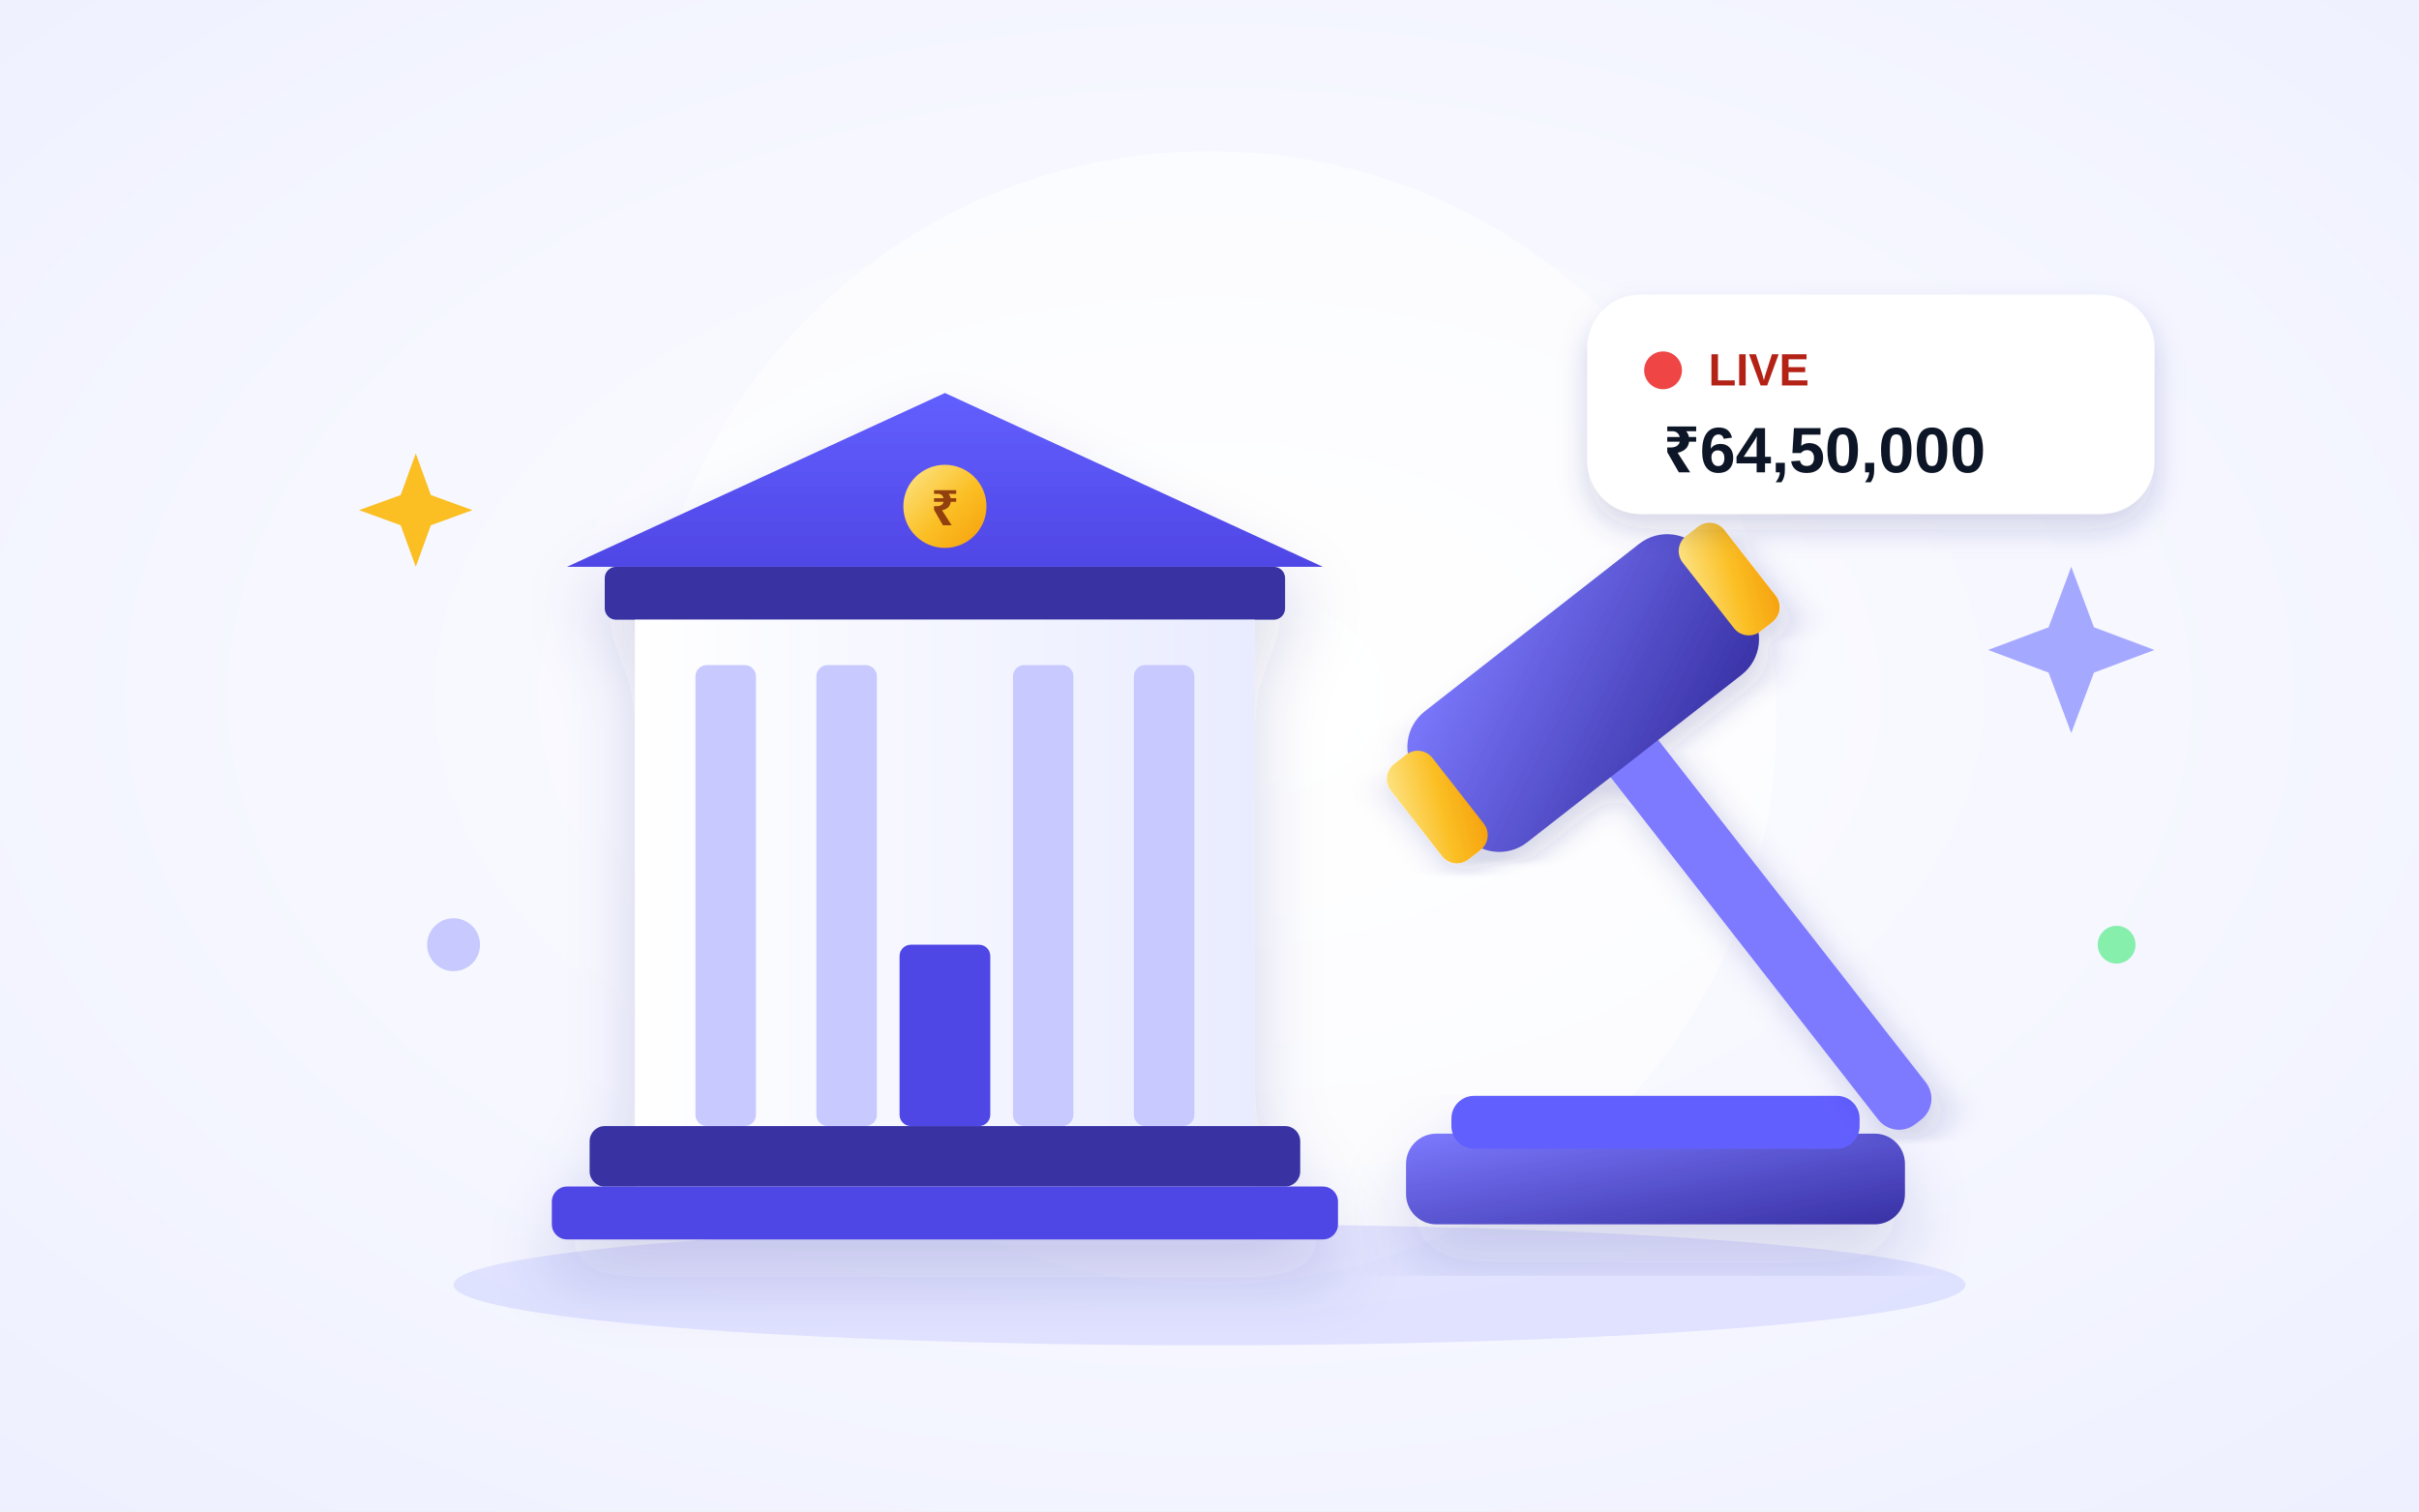
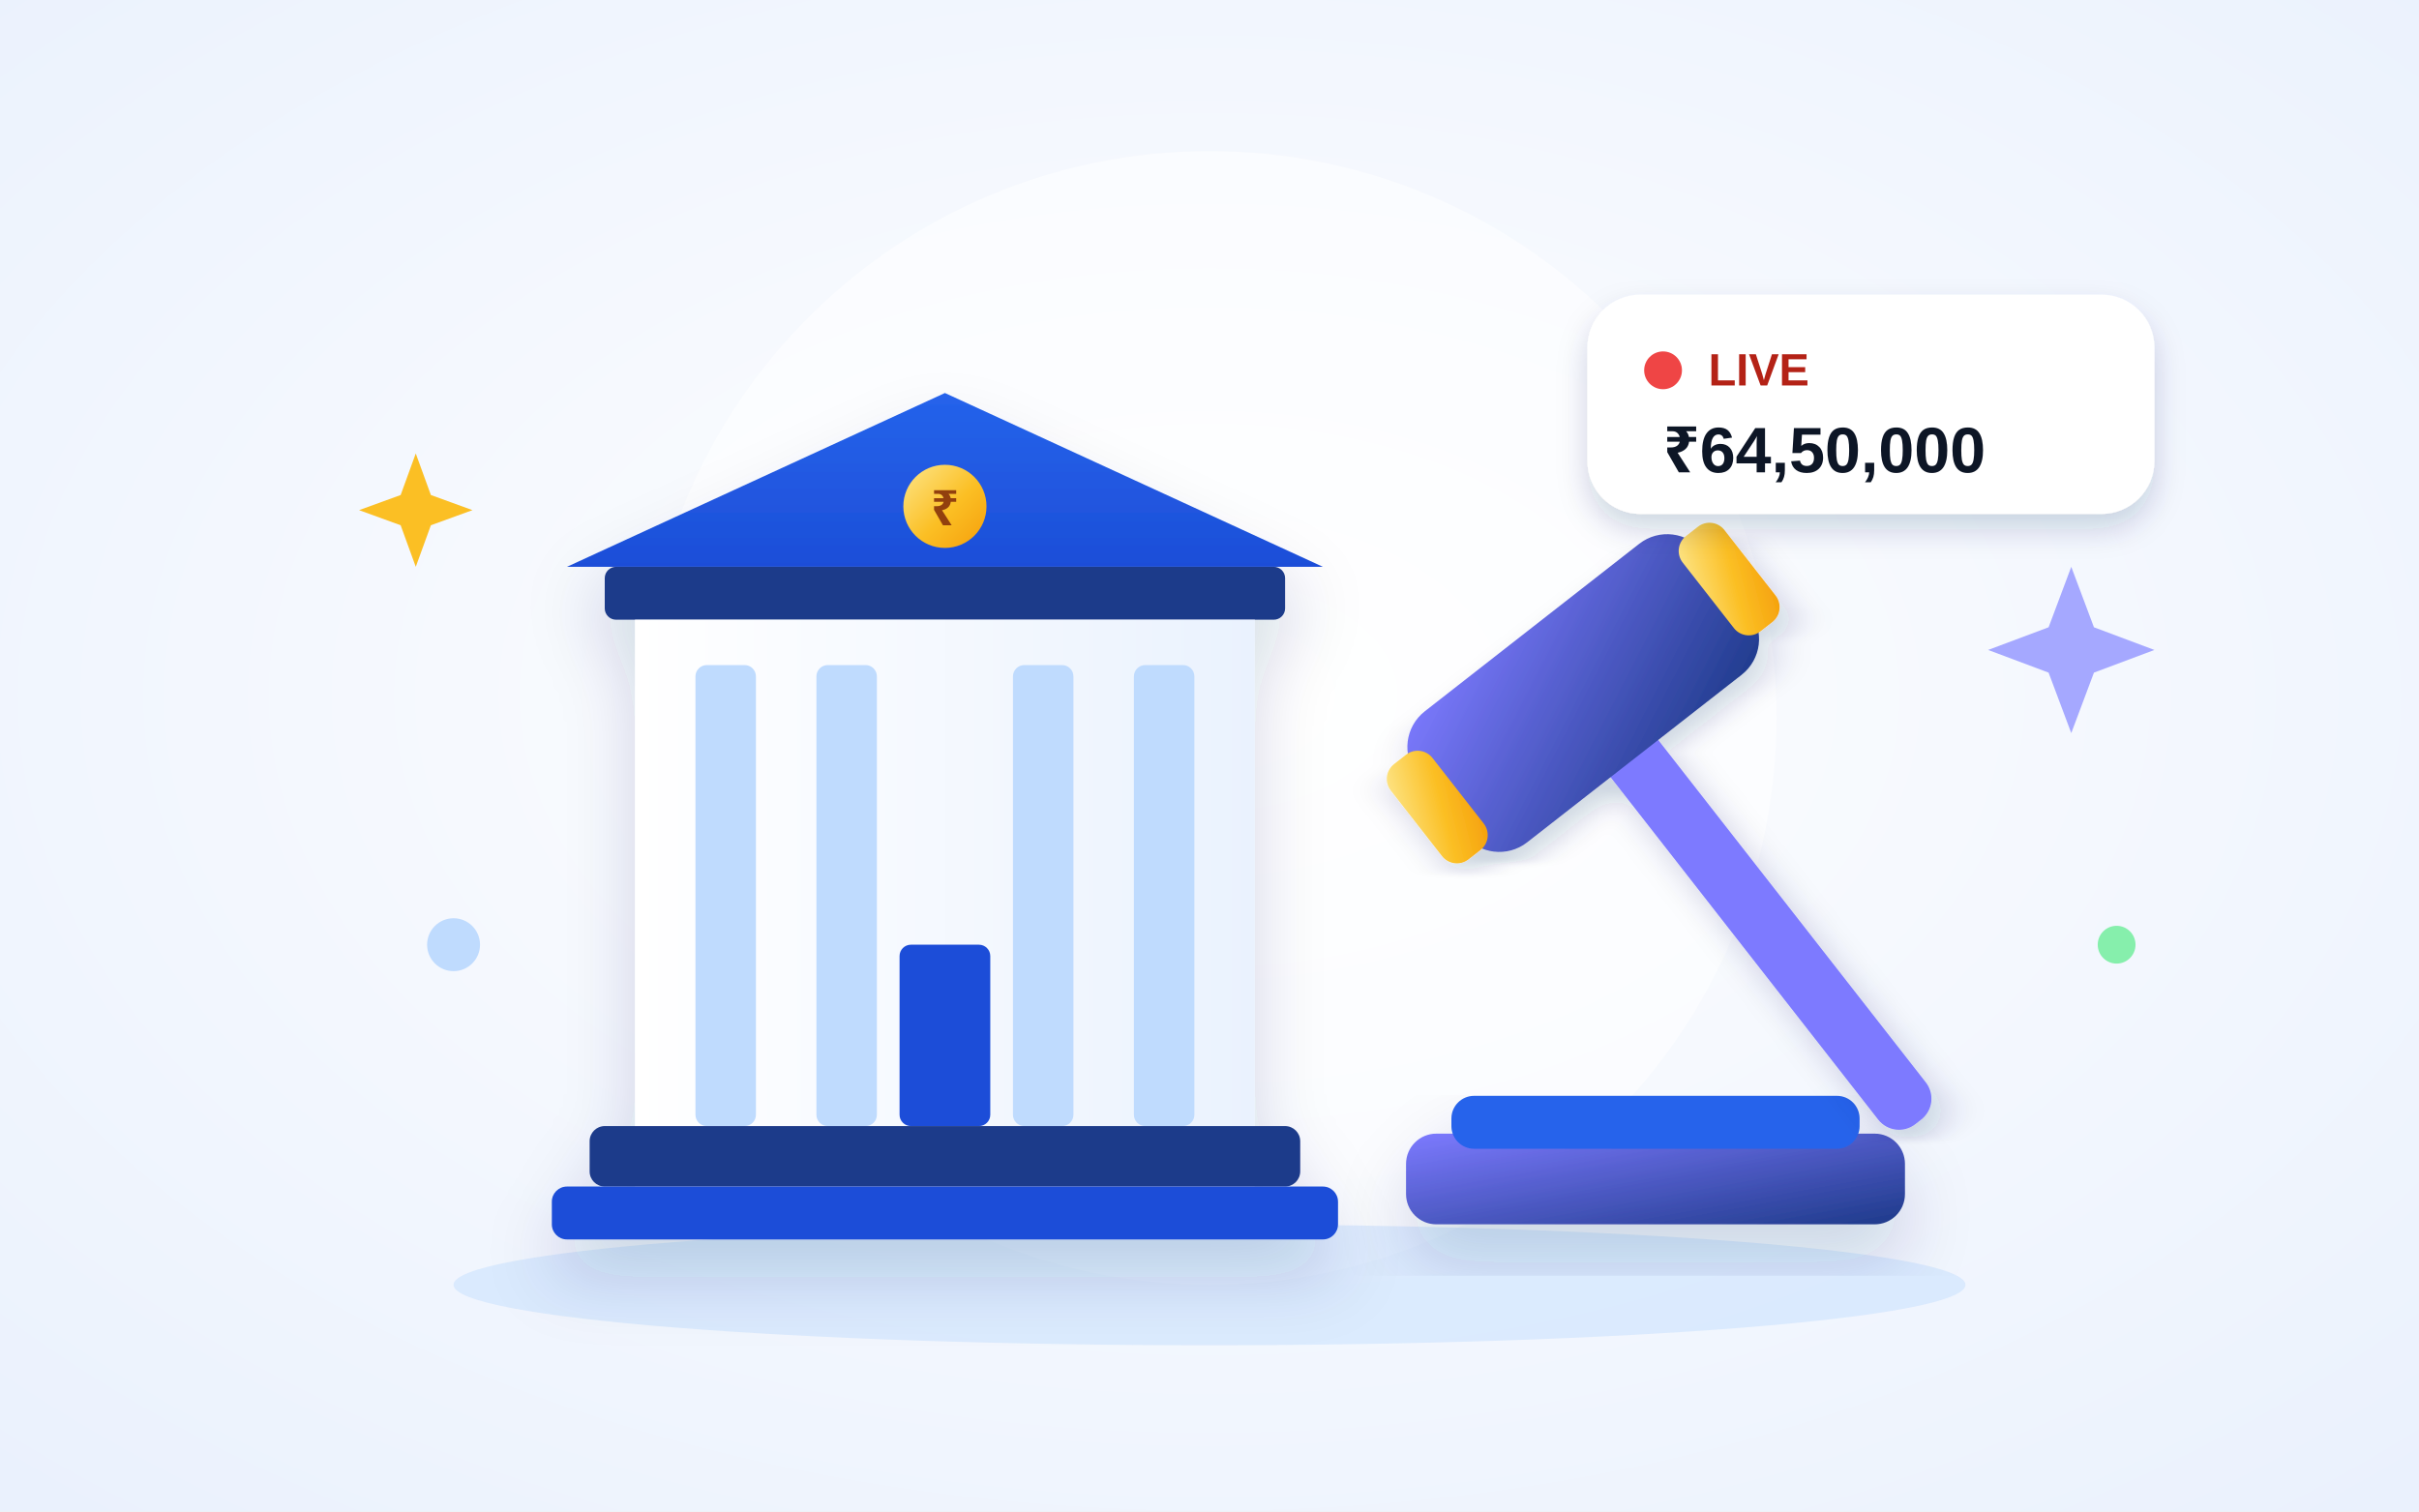
<svg xmlns="http://www.w3.org/2000/svg" viewBox="0 0 640 400" preserveAspectRatio="xMidYMid slice">
  <defs>
    <radialGradient id="bg" cx="50%" cy="46%" r="72%">
      <stop offset="0" stop-color="#fff" />
-       <stop offset="1" stop-color="#EEF0FF" />
+       <stop offset="1" stop-color="#EAF1FD" />
    </radialGradient>
    <linearGradient id="ind" x1="0" y1="0" x2="0" y2="1">
-       <stop offset="0" stop-color="#625FFF" />
-       <stop offset="1" stop-color="#4F46E5" />
+       <stop offset="0" stop-color="#2563EB" />
+       <stop offset="1" stop-color="#1D4ED8" />
    </linearGradient>
    <linearGradient id="wood" x1="0" y1="0" x2="1" y2="1">
      <stop offset="0" stop-color="#7D7AFF" />
-       <stop offset="1" stop-color="#3730A3" />
+       <stop offset="1" stop-color="#1E3A8A" />
    </linearGradient>
    <linearGradient id="gold" x1="0" y1="0" x2="1" y2="1">
      <stop offset="0" stop-color="#FDE68A" />
      <stop offset=".55" stop-color="#FBBF24" />
      <stop offset="1" stop-color="#F59E0B" />
    </linearGradient>
    <linearGradient id="wall" x1="0" y1="0" x2="1" y2="0">
      <stop offset="0" stop-color="#fff" />
-       <stop offset="1" stop-color="#E9ECFF" />
+       <stop offset="1" stop-color="#EAF2FE" />
    </linearGradient>
    <filter id="sh" x="-30%" y="-30%" width="160%" height="170%">
-       <feDropShadow dx="0" dy="10" stdDeviation="9" flood-color="#312E81" flood-opacity=".16" />
+       <feDropShadow dx="0" dy="10" stdDeviation="9" flood-color="#0B2B5E" flood-opacity=".16" />
    </filter>
    <filter id="sh2" x="-30%" y="-30%" width="160%" height="170%">
-       <feDropShadow dx="0" dy="4" stdDeviation="4" flood-color="#312E81" flood-opacity=".18" />
+       <feDropShadow dx="0" dy="4" stdDeviation="4" flood-color="#0B2B5E" flood-opacity=".18" />
    </filter>
  </defs>
  <rect width="640" height="400" fill="url(#bg)" />
  <circle cx="320" cy="190" r="150" fill="#fff" opacity=".55" />
-   <ellipse cx="320" cy="340" rx="200" ry="16" fill="#C7C9FF" opacity=".45" />
+   <ellipse cx="320" cy="340" rx="200" ry="16" fill="#BFDBFE" opacity=".45" />
  <g filter="url(#sh)">
    <path d="M150 150 L250 104 L350 150 Z" fill="url(#ind)" />
-     <rect x="160" y="150" width="180" height="14" rx="3" fill="#3730A3" />
+     <rect x="160" y="150" width="180" height="14" rx="3" fill="#1E3A8A" />
    <rect x="168" y="164" width="164" height="150" fill="url(#wall)" />
-     <rect x="184" y="176" width="16" height="122" rx="3" fill="#C7C9FF" />
-     <rect x="216" y="176" width="16" height="122" rx="3" fill="#C7C9FF" />
-     <rect x="268" y="176" width="16" height="122" rx="3" fill="#C7C9FF" />
-     <rect x="300" y="176" width="16" height="122" rx="3" fill="#C7C9FF" />
-     <rect x="238" y="250" width="24" height="48" rx="3" fill="#4F46E5" />
-     <rect x="156" y="298" width="188" height="16" rx="4" fill="#3730A3" />
-     <rect x="146" y="314" width="208" height="14" rx="4" fill="#4F46E5" />
+     <rect x="184" y="176" width="16" height="122" rx="3" fill="#BFDBFE" />
+     <rect x="216" y="176" width="16" height="122" rx="3" fill="#BFDBFE" />
+     <rect x="268" y="176" width="16" height="122" rx="3" fill="#BFDBFE" />
+     <rect x="300" y="176" width="16" height="122" rx="3" fill="#BFDBFE" />
+     <rect x="238" y="250" width="24" height="48" rx="3" fill="#1D4ED8" />
+     <rect x="156" y="298" width="188" height="16" rx="4" fill="#1E3A8A" />
+     <rect x="146" y="314" width="208" height="14" rx="4" fill="#1D4ED8" />
  </g>
  <circle cx="250" cy="134" r="11" fill="url(#gold)" />
  <text x="250" y="139" font-family="Arial" font-size="13" font-weight="700" fill="#92400E" text-anchor="middle">₹</text>
  <g filter="url(#sh)">
    <rect x="372" y="300" width="132" height="24" rx="8" fill="url(#wood)" />
-     <rect x="384" y="290" width="108" height="14" rx="6" fill="#625FFF" />
+     <rect x="384" y="290" width="108" height="14" rx="6" fill="#2563EB" />
  </g>
  <g transform="rotate(-38 450 220)" filter="url(#sh2)">
    <rect x="440" y="176" width="16" height="140" rx="7" fill="#7D7AFF" />
    <rect x="400" y="150" width="96" height="44" rx="12" fill="url(#wood)" />
    <rect x="392" y="156" width="14" height="32" rx="5" fill="url(#gold)" />
    <rect x="490" y="156" width="14" height="32" rx="5" fill="url(#gold)" />
  </g>
  <g filter="url(#sh2)">
    <rect x="420" y="78" width="150" height="58" rx="14" fill="#fff" />
    <circle cx="440" cy="98" r="5" fill="#EF4444" />
    <text x="452" y="102" font-family="Arial" font-size="12" font-weight="700" fill="#B42318">LIVE</text>
    <text x="440" y="125" font-family="Arial" font-size="17" font-weight="700" fill="#101828">₹64,50,000</text>
  </g>
  <path d="M548 150 l6 16 16 6 -16 6 -6 16 -6 -16 -16 -6 16 -6z" fill="#A5A8FF" />
  <path d="M110 120 l4 11 11 4 -11 4 -4 11 -4 -11 -11 -4 11 -4z" fill="#FBBF24" />
-   <circle cx="120" cy="250" r="7" fill="#C7C9FF" />
+   <circle cx="120" cy="250" r="7" fill="#BFDBFE" />
  <circle cx="560" cy="250" r="5" fill="#86EFAC" />
</svg>
